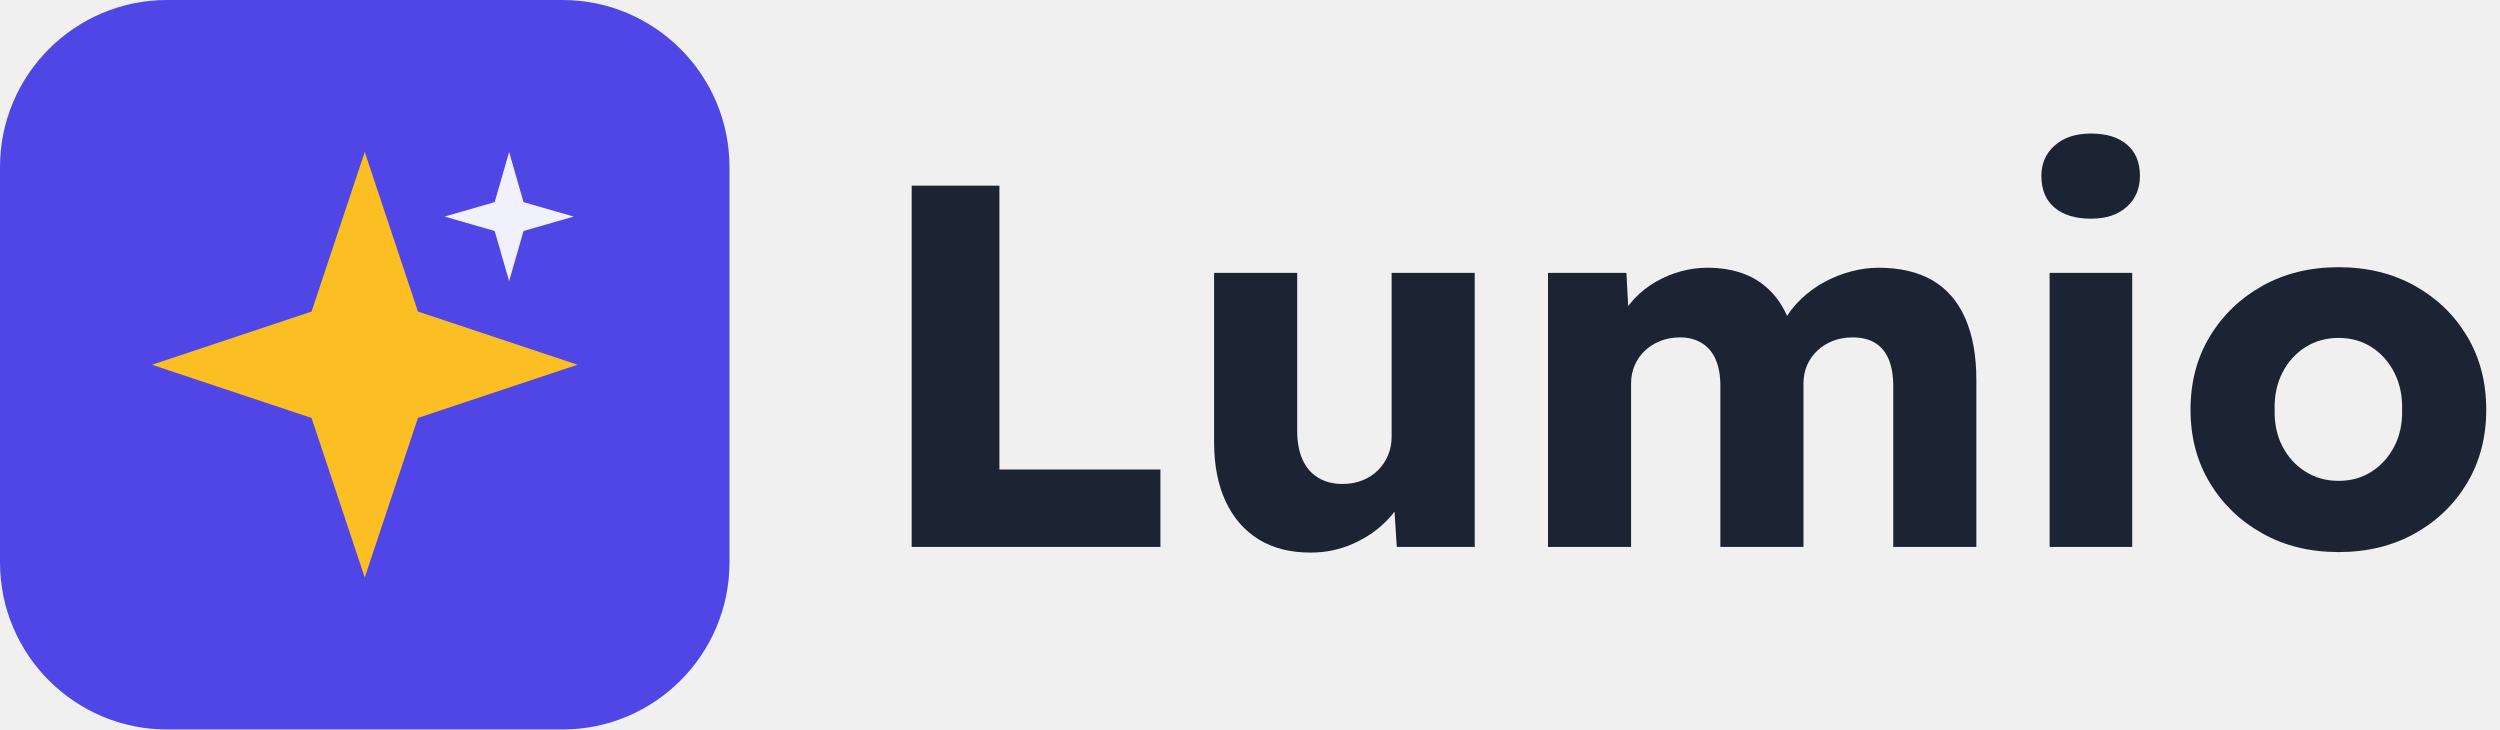
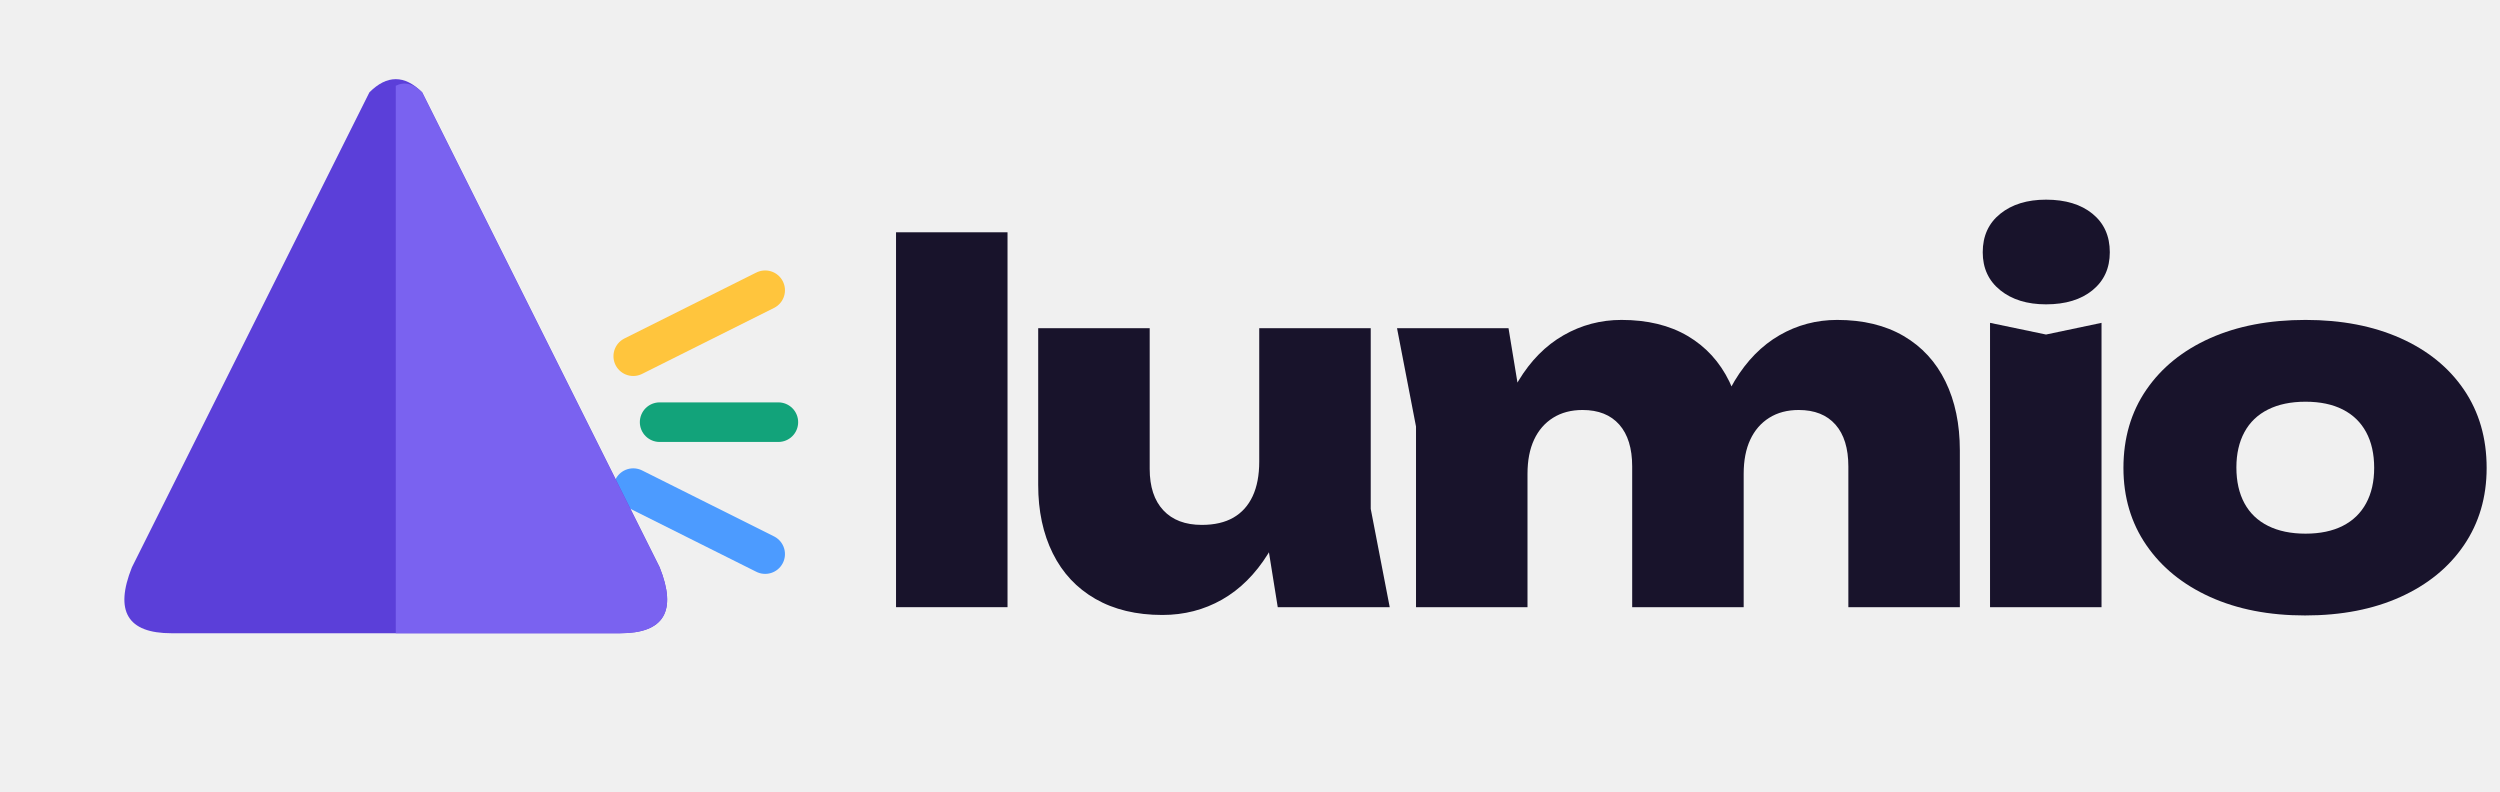
- <svg xmlns="http://www.w3.org/2000/svg" viewBox="0 0 329 96" width="329" height="96">
-   <rect width="96" height="96" rx="22" fill="#4F46E5" />
-   <path d="M48 20 L55 41 L76 48 L55 55 L48 76 L41 55 L20 48 L41 41 Z" fill="#FBBF24" />
-   <path d="M67 20 L68.9 26.6 L75.5 28.5 L68.9 30.4 L67 37 L65.1 30.4 L58.5 28.5 L65.1 26.6 Z" fill="#FFFFFF" opacity="0.92" />
-   <g transform="translate(114.0,19.0) scale(0.067916,-0.067916) translate(0,-780.0)" fill="#1C2333">
-     <path transform="translate(0.0,0)" d="M88 0V700H258V150H570V0Z" />
-     <path transform="translate(609.0,0)" d="M252 -11Q193 -11 151.5 14.5Q110 40 87.5 88.0Q65 136 65 203V531H226V225Q226 193 236.0 170.0Q246 147 266.0 134.5Q286 122 314 122Q335 122 352.5 129.0Q370 136 382.5 148.5Q395 161 402.0 177.5Q409 194 409 214V531H570V0H419L412 109L442 121Q430 83 402.0 53.5Q374 24 335.0 6.5Q296 -11 252 -11Z" />
-     <path transform="translate(1251.0,0)" d="M70 0V531H222L227 435L206 434Q218 460 236.5 480.0Q255 500 278.5 513.5Q302 527 327.5 534.0Q353 541 379 541Q418 541 450.0 529.0Q482 517 506.0 490.5Q530 464 544 419L519 421L527 437Q540 461 560.5 480.5Q581 500 606.0 513.5Q631 527 658.0 534.0Q685 541 710 541Q773 541 815.0 516.5Q857 492 878.5 443.0Q900 394 900 324V0H739V311Q739 343 730.0 364.0Q721 385 703.5 395.5Q686 406 660 406Q639 406 621.5 399.0Q604 392 591.5 380.0Q579 368 572.0 352.0Q565 336 565 316V0H404V312Q404 342 395.0 363.0Q386 384 368.0 395.0Q350 406 326 406Q305 406 287.5 399.0Q270 392 257.5 380.0Q245 368 238.0 352.0Q231 336 231 317V0Z" />
-     <path transform="translate(2213.0,0)" d="M80 0V531H240V0ZM160 636Q115 636 89.5 657.5Q64 679 64 719Q64 755 90.0 778.0Q116 801 160 801Q205 801 230.0 779.5Q255 758 255 719Q255 682 229.5 659.0Q204 636 160 636Z" />
-     <path transform="translate(2532.0,0)" d="M321 -10Q238 -10 173.5 26.0Q109 62 71.5 124.0Q34 186 34 266Q34 346 71.5 408.0Q109 470 173.5 506.0Q238 542 321 542Q404 542 468.5 506.0Q533 470 570.0 408.0Q607 346 607 266Q607 186 570.0 124.0Q533 62 468.5 26.0Q404 -10 321 -10ZM321 128Q357 128 385.0 146.0Q413 164 429.0 195.0Q445 226 444 266Q445 306 429.0 337.5Q413 369 385.0 387.0Q357 405 321 405Q285 405 256.5 387.0Q228 369 212.0 337.5Q196 306 197 266Q196 226 212.0 195.0Q228 164 256.5 146.0Q285 128 321 128Z" />
+ <svg xmlns="http://www.w3.org/2000/svg" viewBox="0 0 379 120" width="379" height="120">
+   <g stroke-width="6" stroke-linecap="round">
+     <path d="M96 54 L116 44" stroke="#FFC53D" />
+     <path d="M100 64 L118 64" stroke="#12A37A" />
+     <path d="M96 74 L116 84" stroke="#4C9BFF" />
+   </g>
+   <path d="M56 14 Q60 10 64 14 L100 86 Q104 96 94 96 H26 Q16 96 20 86 Z" fill="#5B3FD9" />
+   <path d="M60 13 Q62 12 64 14 L100 86 Q104 96 94 96 H60 Z" fill="#7A62F0" />
+   <g transform="translate(132.0,33.0) scale(0.07381,-0.07381) translate(0,-800.0)" fill="#18132B">
+     <path transform="translate(0.0,0)" d="M52 770H281V0H52Z" />
+     <path transform="translate(299.0,0)" d="M300 -16Q220 -16 162.5 17.0Q105 50 75.0 110.5Q45 171 45 251V573H274V284Q274 229 302.0 199.0Q330 169 381 169Q420 169 446.0 184.0Q472 199 485.5 228.0Q499 257 499 299L568 263Q556 172 517.0 109.5Q478 47 422.5 15.5Q367 -16 300 -16ZM537 0 499 237V573H728V202L767 0Z" />
+     <path transform="translate(1056.0,0)" d="M25 573H254L293 336V0H64V371ZM486 590Q566 590 622.0 557.0Q678 524 707.5 463.5Q737 403 737 322V0H508V289Q508 345 481.5 375.0Q455 405 406 405Q371 405 345.5 389.0Q320 373 306.5 344.0Q293 315 293 274L224 310Q237 403 274.5 465.0Q312 527 367.0 558.5Q422 590 486 590ZM929 590Q1009 590 1065.5 557.0Q1122 524 1151.5 463.5Q1181 403 1181 322V0H952V289Q952 345 925.5 375.0Q899 405 850 405Q815 405 789.5 389.0Q764 373 750.5 344.0Q737 315 737 274L668 310Q681 403 718.5 465.0Q756 527 810.5 558.5Q865 590 929 590Z" />
+     <path transform="translate(2247.0,0)" d="M52 584 167 560 281 584V0H52ZM167 622Q109 622 73.0 651.0Q37 680 37 729Q37 779 73.0 808.0Q109 837 167 837Q227 837 262.5 808.0Q298 779 298 729Q298 680 262.5 651.0Q227 622 167 622Z" />
+     <path transform="translate(2546.0,0)" d="M400 -17Q289 -17 205.0 21.0Q121 59 74.0 127.5Q27 196 27 286Q27 378 74.0 446.5Q121 515 205.0 552.5Q289 590 401 590Q512 590 596.0 552.5Q680 515 726.5 446.5Q773 378 773 286Q773 196 726.5 127.5Q680 59 596.0 21.0Q512 -17 400 -17ZM401 151Q446 151 477.5 167.0Q509 183 525.5 213.5Q542 244 542 286Q542 329 525.5 359.5Q509 390 477.5 406.0Q446 422 401 422Q356 422 324.0 406.0Q292 390 275.5 359.5Q259 329 259 287Q259 244 275.5 213.5Q292 183 324.0 167.0Q356 151 401 151Z" />
  </g>
</svg>
